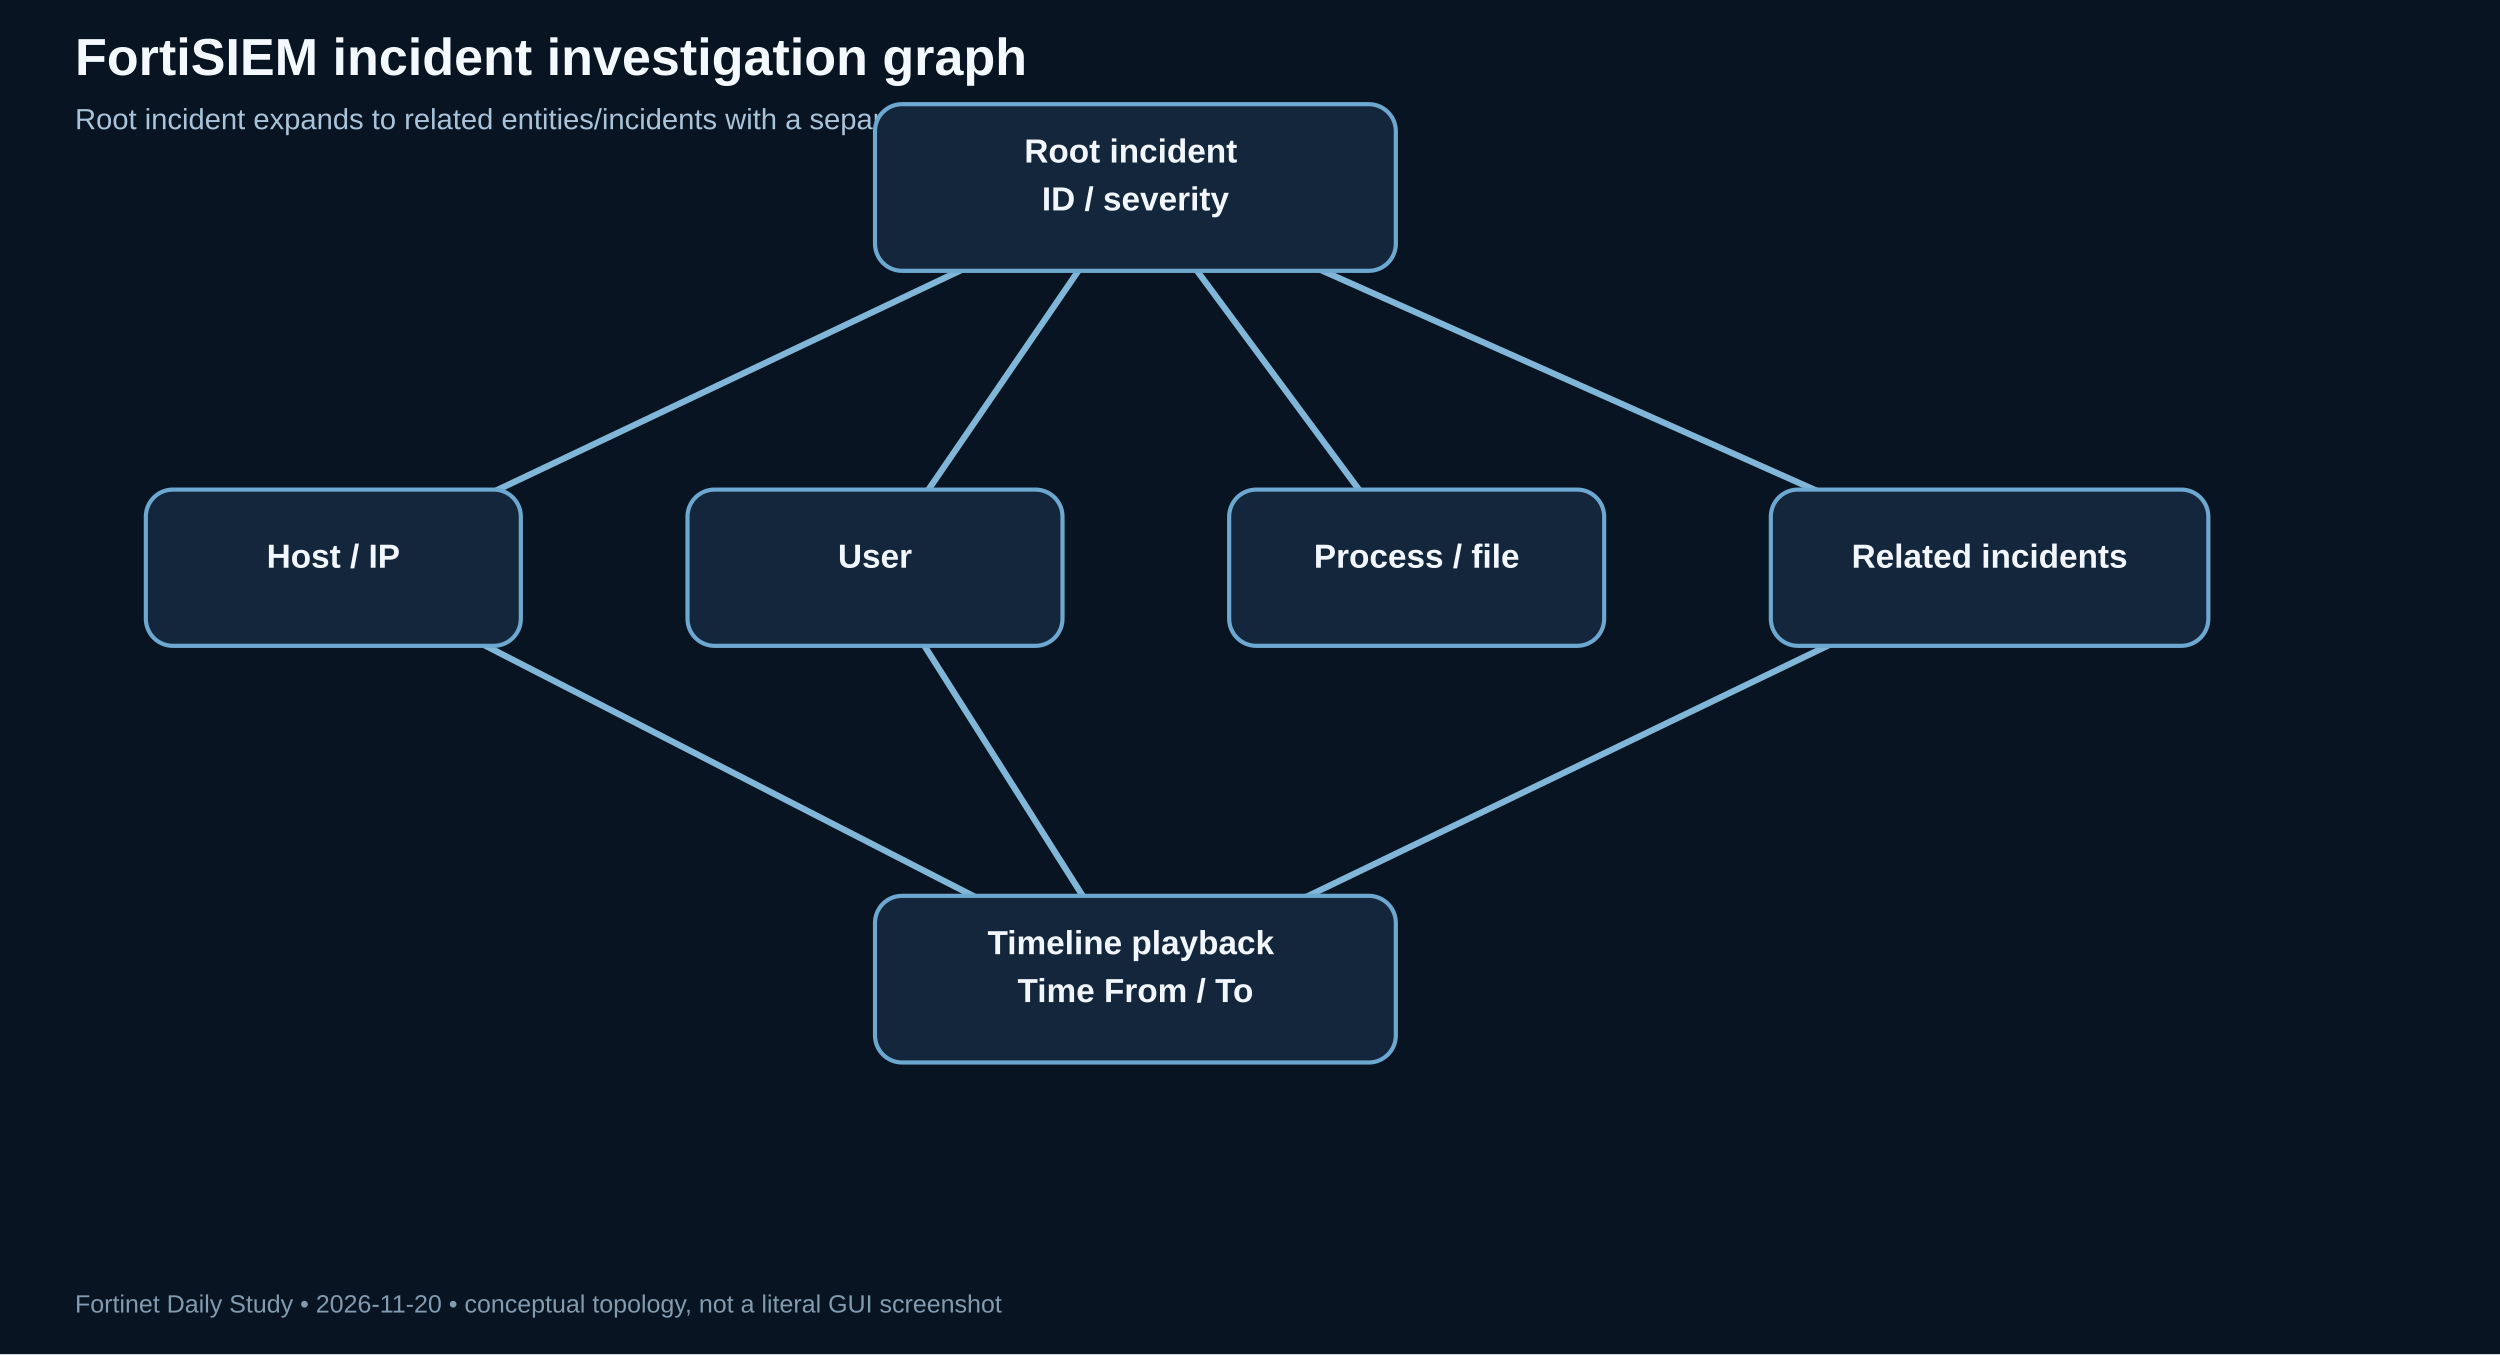
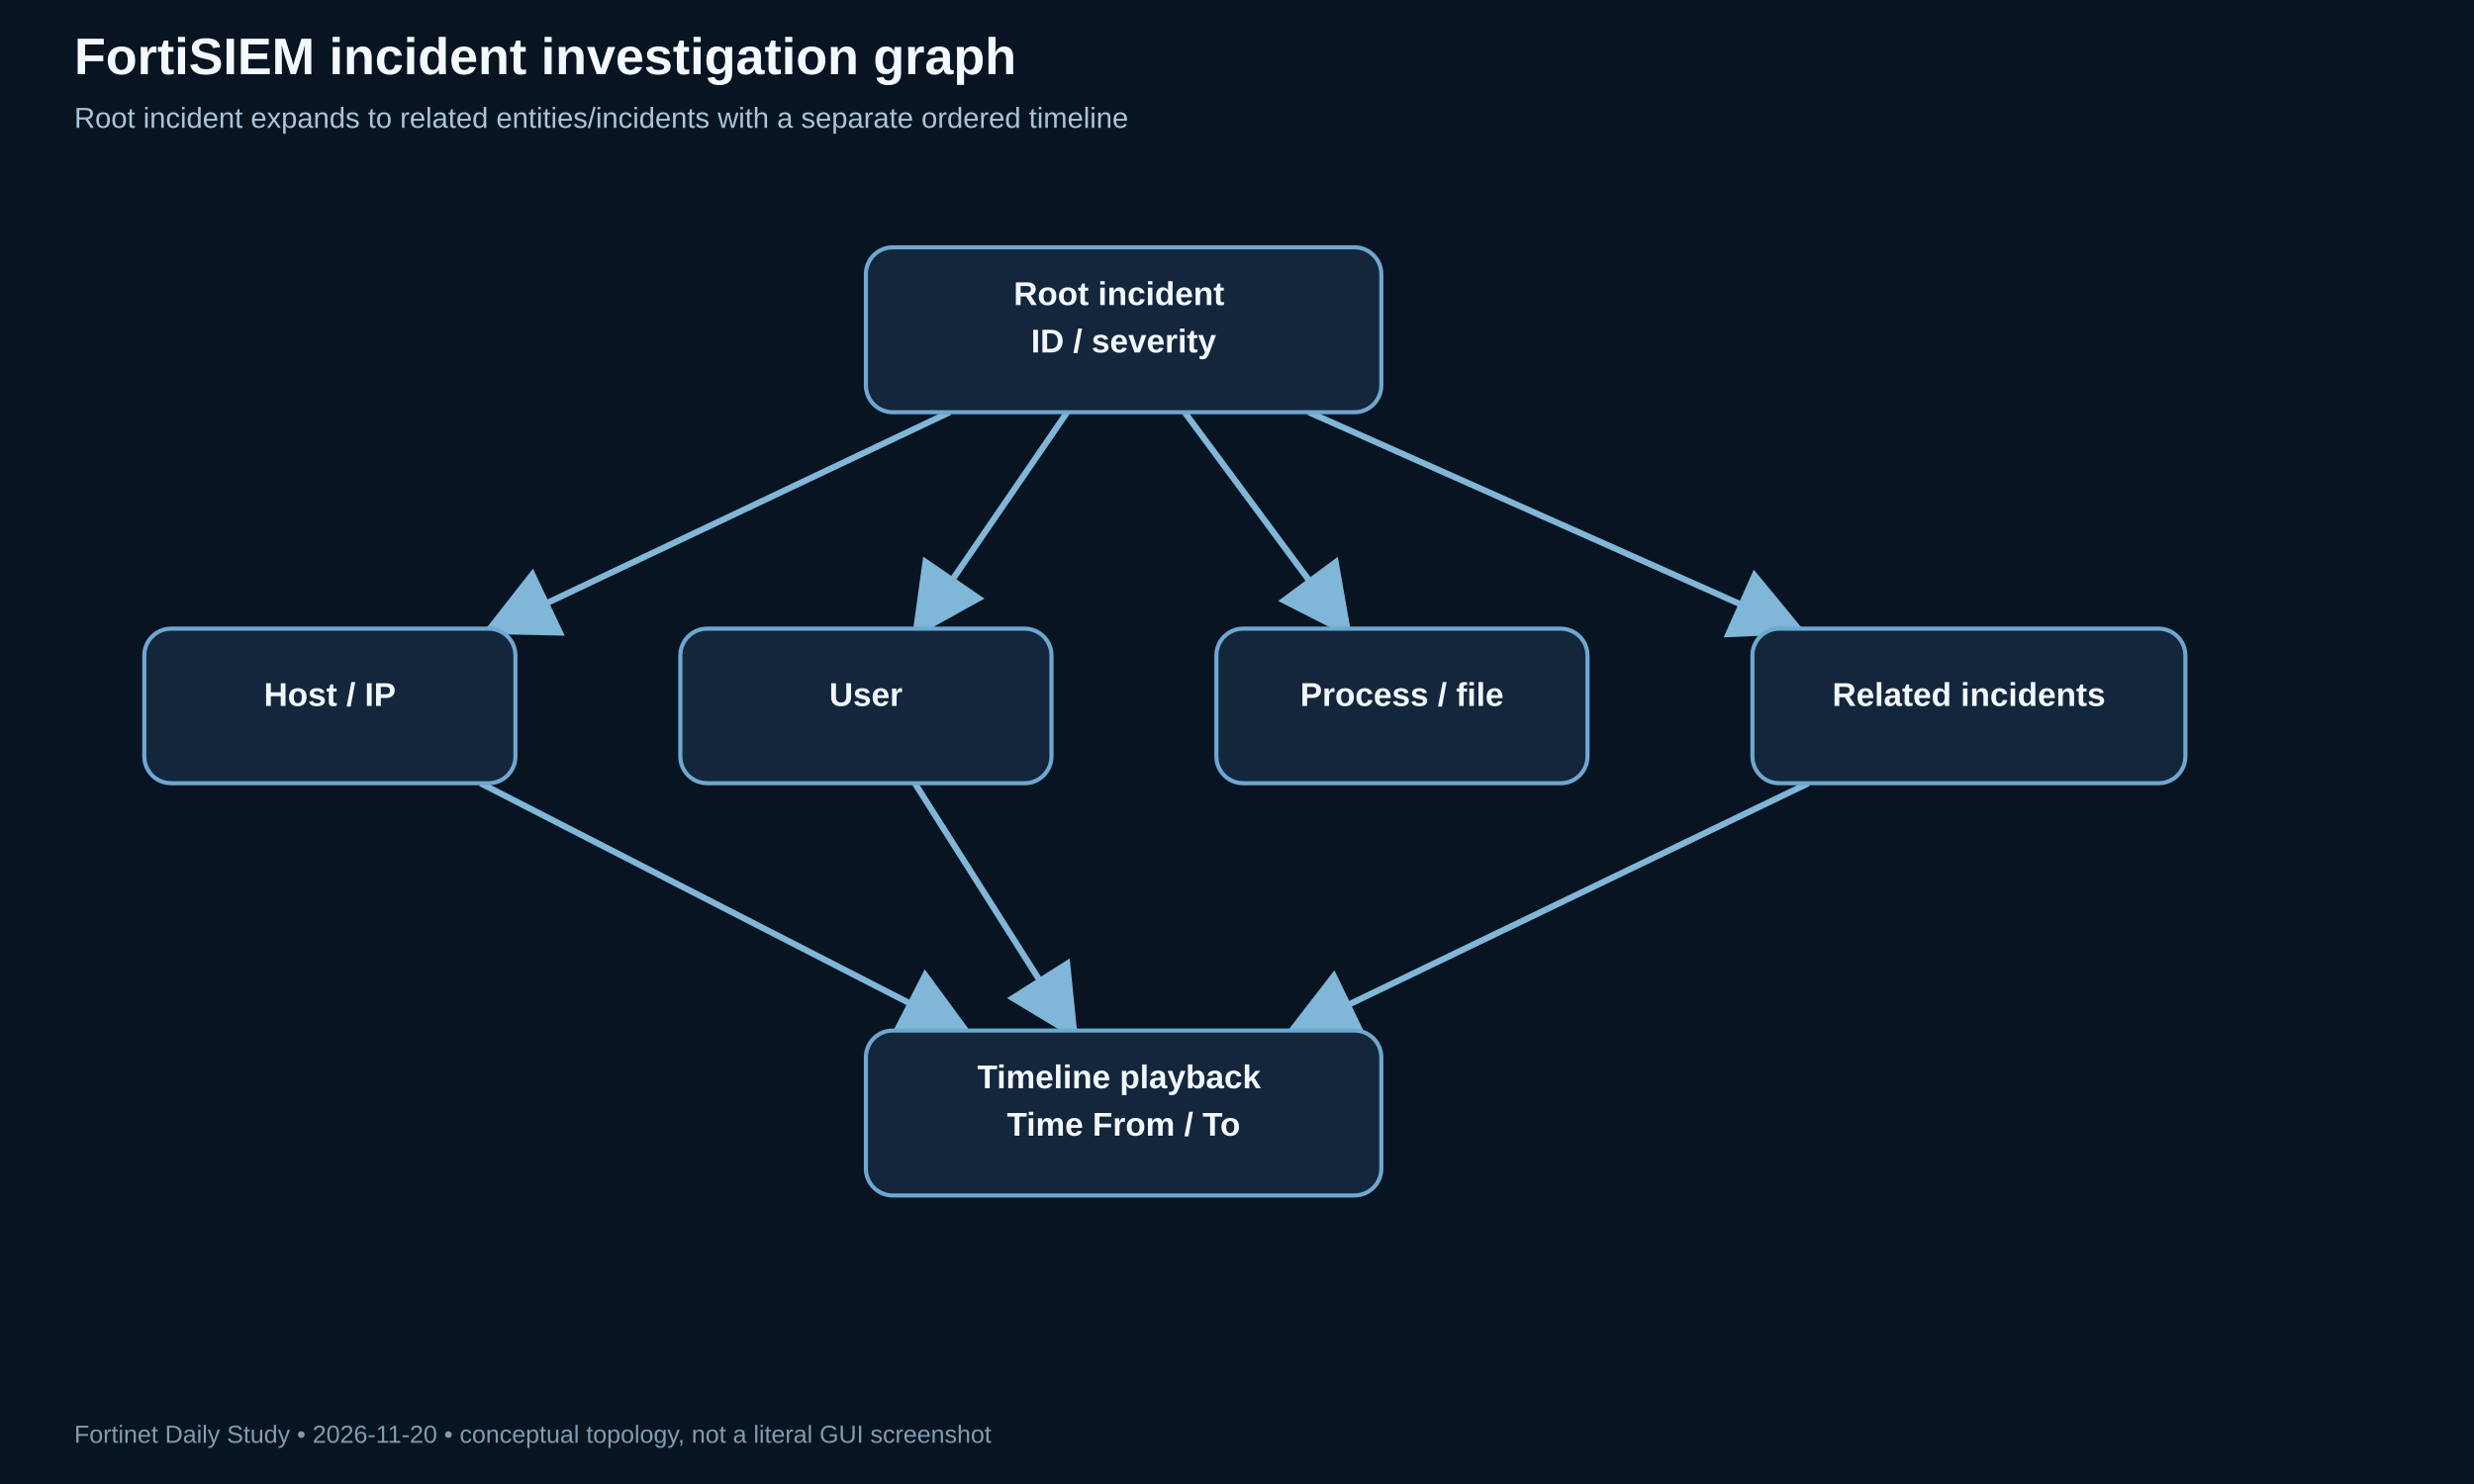
- <svg xmlns="http://www.w3.org/2000/svg" width="1200" height="650" viewBox="0 0 1200 650">
+ <svg xmlns="http://www.w3.org/2000/svg" width="1200" height="720" viewBox="0 0 1200 720">
  <defs>
    <marker id="arr" markerWidth="12" markerHeight="12" refX="10" refY="6" orient="auto">
      <path d="M0,0 L12,6 L0,12 z" fill="#80b7d8" />
    </marker>
  </defs>
-   <rect width="1200" height="650" fill="#081421" />
+   <rect width="1200" height="720" fill="#081421" />
  <text x="36" y="36" fill="#f4f8ff" font-family="Arial,sans-serif" font-size="25" font-weight="700">FortiSIEM incident investigation graph</text>
  <text x="36" y="62" fill="#a9c4da" font-family="Arial,sans-serif" font-size="14">Root incident expands to related entities/incidents with a separate ordered timeline</text>
-   <path d="M 545 90 L 160 272.5" fill="none" stroke="#80b7d8" stroke-width="3" marker-end="url(#arr)" />
-   <path d="M 545 90 L 420 272.5" fill="none" stroke="#80b7d8" stroke-width="3" marker-end="url(#arr)" />
-   <path d="M 545 90 L 680 272.5" fill="none" stroke="#80b7d8" stroke-width="3" marker-end="url(#arr)" />
-   <path d="M 545 90 L 955 272.5" fill="none" stroke="#80b7d8" stroke-width="3" marker-end="url(#arr)" />
-   <path d="M 160 272.5 L 545 470" fill="none" stroke="#80b7d8" stroke-width="3" marker-end="url(#arr)" />
-   <path d="M 420 272.5 L 545 470" fill="none" stroke="#80b7d8" stroke-width="3" marker-end="url(#arr)" />
-   <path d="M 955 272.5 L 545 470" fill="none" stroke="#80b7d8" stroke-width="3" marker-end="url(#arr)" />
+   <path d="M 460.616 200 L 239.11 305" fill="none" stroke="#80b7d8" stroke-width="3" marker-end="url(#arr)" />
+   <path d="M 517.603 200 L 445.685 305" fill="none" stroke="#80b7d8" stroke-width="3" marker-end="url(#arr)" />
+   <path d="M 574.589 200 L 652.26 305" fill="none" stroke="#80b7d8" stroke-width="3" marker-end="url(#arr)" />
+   <path d="M 634.863 200 L 870.753 305" fill="none" stroke="#80b7d8" stroke-width="3" marker-end="url(#arr)" />
+   <path d="M 233.101 380 L 467.025 500" fill="none" stroke="#80b7d8" stroke-width="3" marker-end="url(#arr)" />
+   <path d="M 443.734 380 L 519.684 500" fill="none" stroke="#80b7d8" stroke-width="3" marker-end="url(#arr)" />
+   <path d="M 877.152 380 L 628.038 500" fill="none" stroke="#80b7d8" stroke-width="3" marker-end="url(#arr)" />
  <g>
-     <rect x="420" y="50" width="250" height="80" rx="13" fill="#14263b" stroke="#6da8d1" stroke-width="2" />
-     <text x="545" y="78" text-anchor="middle" fill="#f2f7ff" font-family="Arial,sans-serif" font-size="16" font-weight="700">
+     <rect x="420" y="120" width="250" height="80" rx="13" fill="#14263b" stroke="#6da8d1" stroke-width="2" />
+     <text x="545" y="148" text-anchor="middle" fill="#f2f7ff" font-family="Arial,sans-serif" font-size="16" font-weight="700">
      <tspan x="545" dy="0">Root incident</tspan>
      <tspan x="545" dy="23">ID / severity</tspan>
    </text>
  </g>
  <g>
-     <rect x="70" y="235" width="180" height="75" rx="13" fill="#14263b" stroke="#6da8d1" stroke-width="2" />
-     <text x="160" y="272.5" text-anchor="middle" fill="#f2f7ff" font-family="Arial,sans-serif" font-size="16" font-weight="700">
+     <rect x="70" y="305" width="180" height="75" rx="13" fill="#14263b" stroke="#6da8d1" stroke-width="2" />
+     <text x="160" y="342.5" text-anchor="middle" fill="#f2f7ff" font-family="Arial,sans-serif" font-size="16" font-weight="700">
      <tspan x="160" dy="0">Host / IP</tspan>
    </text>
  </g>
  <g>
-     <rect x="330" y="235" width="180" height="75" rx="13" fill="#14263b" stroke="#6da8d1" stroke-width="2" />
-     <text x="420" y="272.5" text-anchor="middle" fill="#f2f7ff" font-family="Arial,sans-serif" font-size="16" font-weight="700">
+     <rect x="330" y="305" width="180" height="75" rx="13" fill="#14263b" stroke="#6da8d1" stroke-width="2" />
+     <text x="420" y="342.5" text-anchor="middle" fill="#f2f7ff" font-family="Arial,sans-serif" font-size="16" font-weight="700">
      <tspan x="420" dy="0">User</tspan>
    </text>
  </g>
  <g>
-     <rect x="590" y="235" width="180" height="75" rx="13" fill="#14263b" stroke="#6da8d1" stroke-width="2" />
-     <text x="680" y="272.5" text-anchor="middle" fill="#f2f7ff" font-family="Arial,sans-serif" font-size="16" font-weight="700">
+     <rect x="590" y="305" width="180" height="75" rx="13" fill="#14263b" stroke="#6da8d1" stroke-width="2" />
+     <text x="680" y="342.5" text-anchor="middle" fill="#f2f7ff" font-family="Arial,sans-serif" font-size="16" font-weight="700">
      <tspan x="680" dy="0">Process / file</tspan>
    </text>
  </g>
  <g>
-     <rect x="850" y="235" width="210" height="75" rx="13" fill="#14263b" stroke="#6da8d1" stroke-width="2" />
-     <text x="955" y="272.5" text-anchor="middle" fill="#f2f7ff" font-family="Arial,sans-serif" font-size="16" font-weight="700">
+     <rect x="850" y="305" width="210" height="75" rx="13" fill="#14263b" stroke="#6da8d1" stroke-width="2" />
+     <text x="955" y="342.5" text-anchor="middle" fill="#f2f7ff" font-family="Arial,sans-serif" font-size="16" font-weight="700">
      <tspan x="955" dy="0">Related incidents</tspan>
    </text>
  </g>
  <g>
-     <rect x="420" y="430" width="250" height="80" rx="13" fill="#14263b" stroke="#6da8d1" stroke-width="2" />
-     <text x="545" y="458" text-anchor="middle" fill="#f2f7ff" font-family="Arial,sans-serif" font-size="16" font-weight="700">
+     <rect x="420" y="500" width="250" height="80" rx="13" fill="#14263b" stroke="#6da8d1" stroke-width="2" />
+     <text x="545" y="528" text-anchor="middle" fill="#f2f7ff" font-family="Arial,sans-serif" font-size="16" font-weight="700">
      <tspan x="545" dy="0">Timeline playback</tspan>
      <tspan x="545" dy="23">Time From / To</tspan>
    </text>
  </g>
-   <text x="36" y="630" fill="#829bb0" font-family="Arial,sans-serif" font-size="12">Fortinet Daily Study • 2026-11-20 • conceptual topology, not a literal GUI screenshot</text>
+   <text x="36" y="700" fill="#829bb0" font-family="Arial,sans-serif" font-size="12">Fortinet Daily Study • 2026-11-20 • conceptual topology, not a literal GUI screenshot</text>
</svg>
